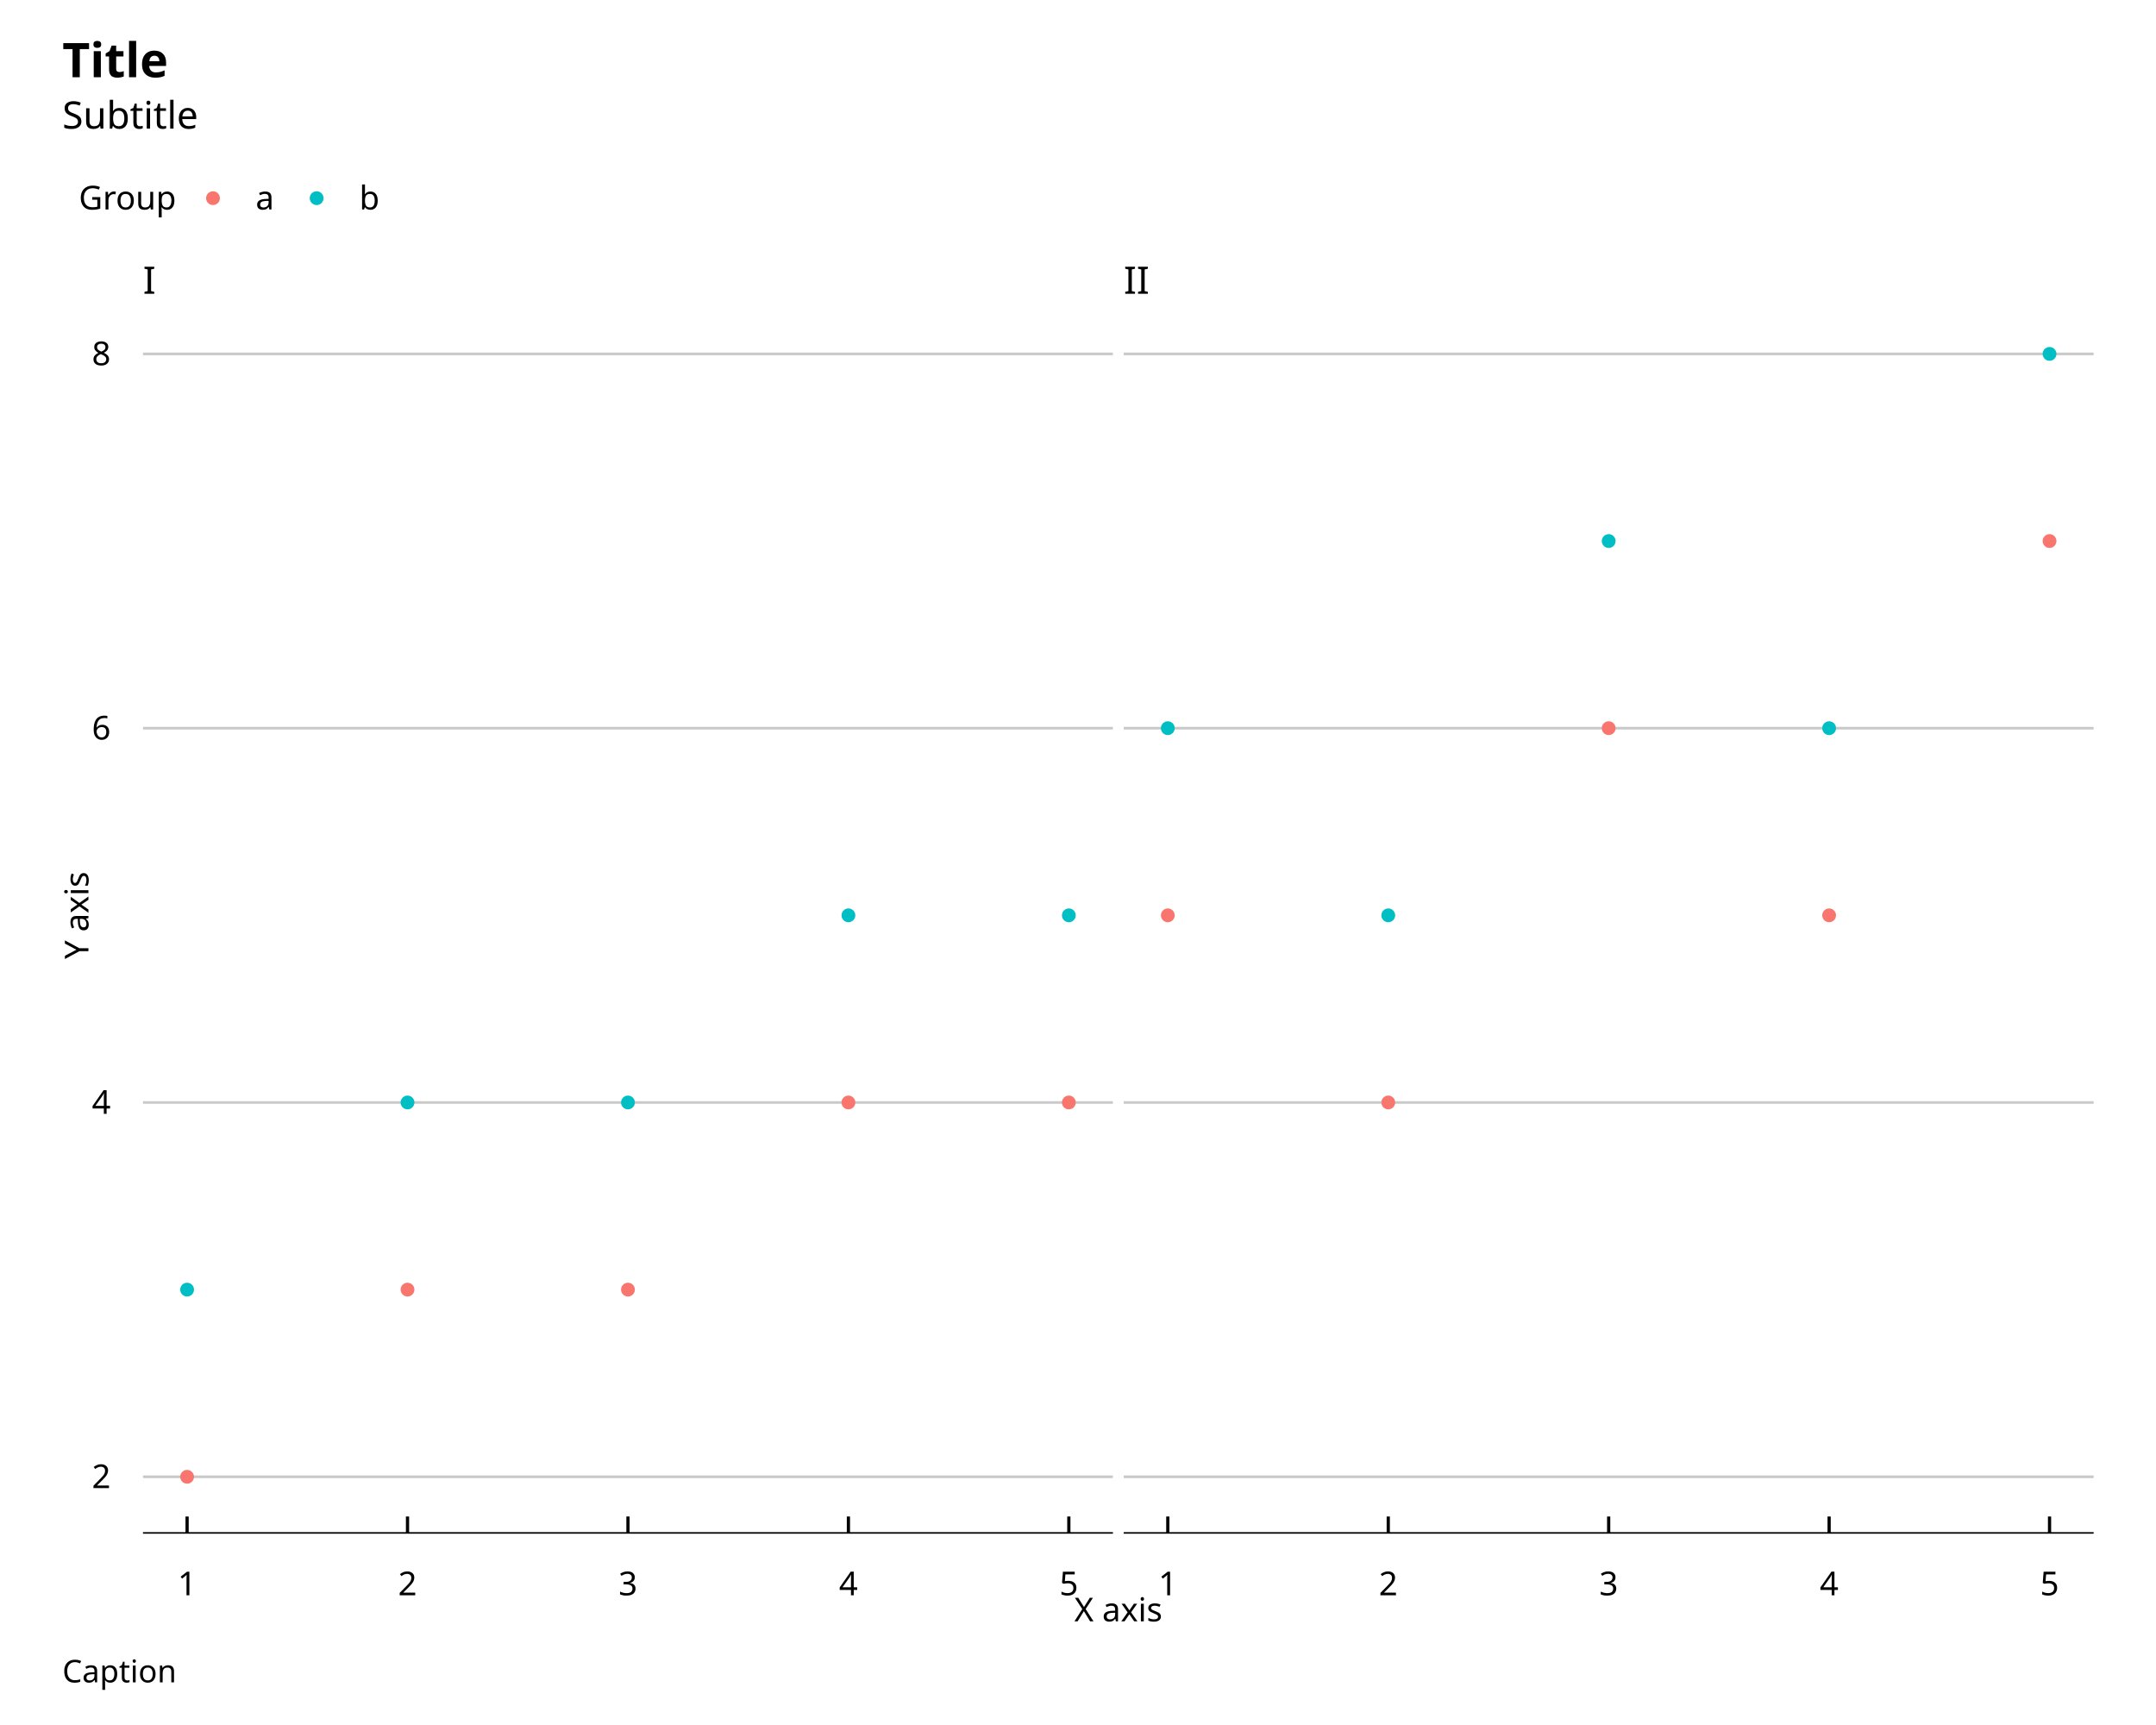
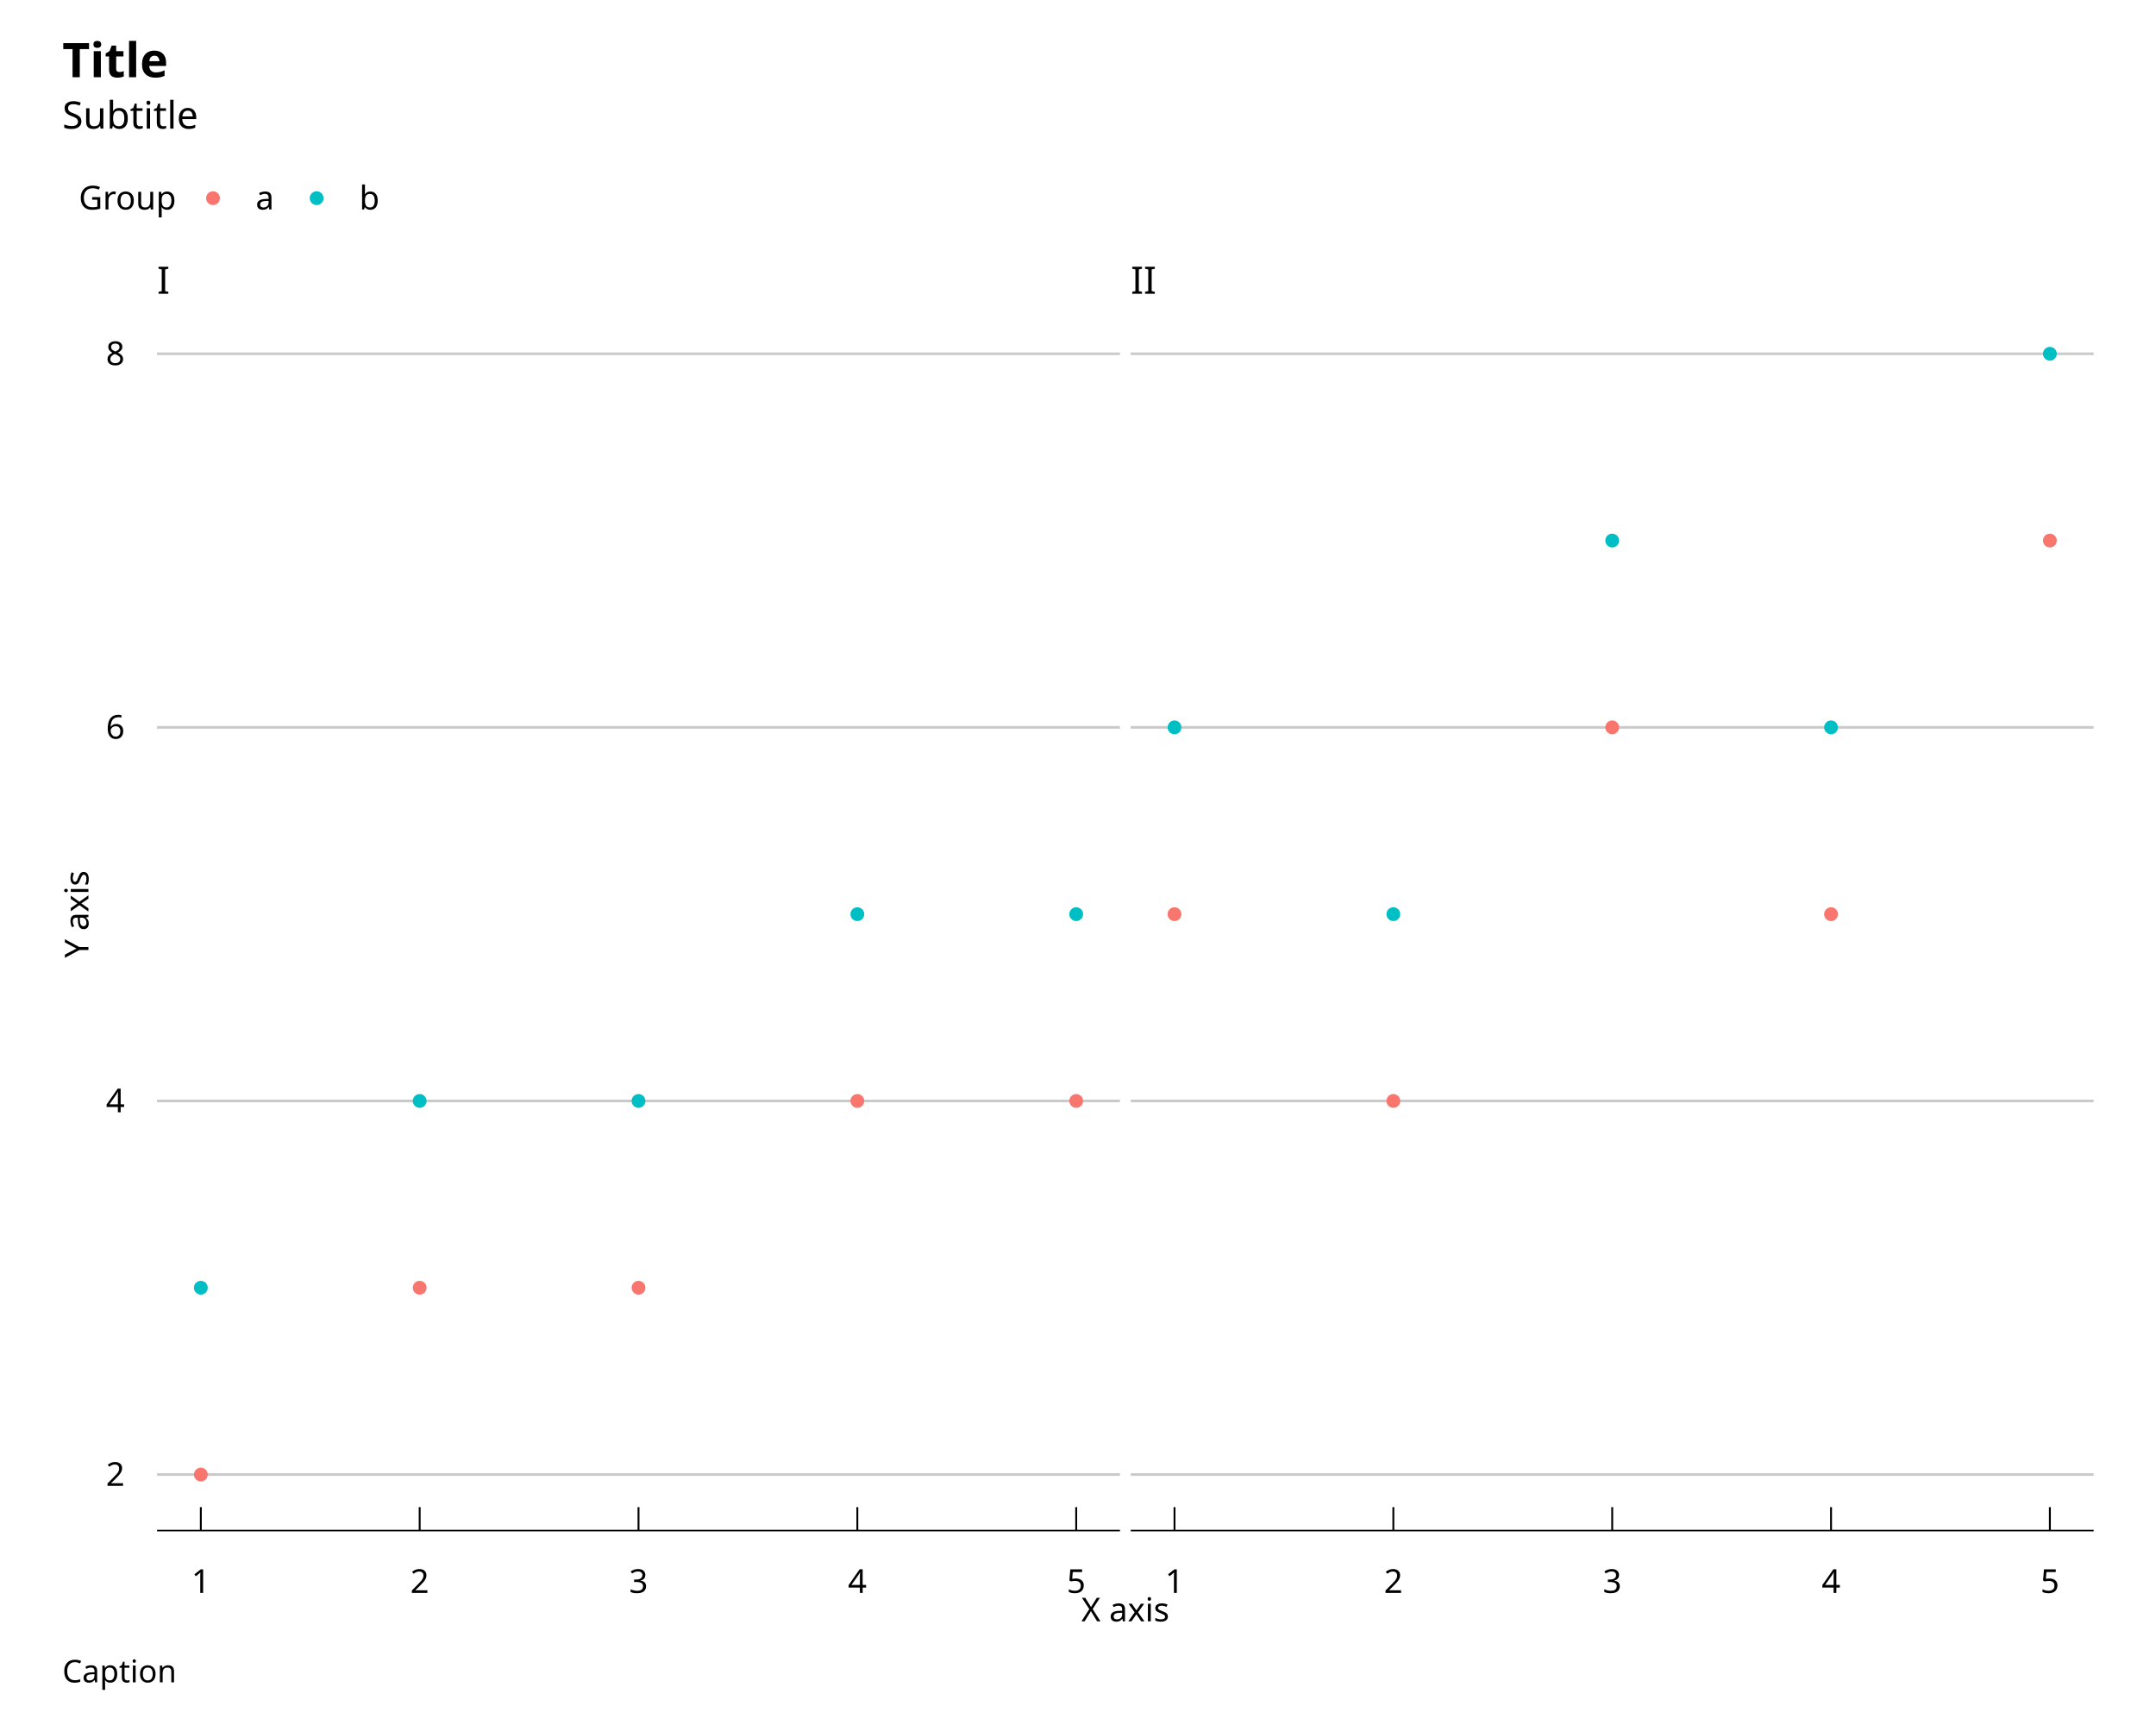
<svg xmlns="http://www.w3.org/2000/svg" class="svglite" data-engine-version="2.0" width="720.00pt" height="576.00pt" viewBox="0 0 720.00 576.00">
  <defs>
    <style type="text/css">
    .svglite line, .svglite polyline, .svglite polygon, .svglite path, .svglite rect, .svglite circle {
      fill: none;
      stroke: #000000;
      stroke-linecap: round;
      stroke-linejoin: round;
      stroke-miterlimit: 10.00;
    }
  </style>
  </defs>
  <rect width="100%" height="100%" style="stroke: none; fill: #FFFFFF;" />
  <defs>
    <clipPath id="cpMC4wMHw3MjAuMDB8MC4wMHw1NzYuMDA=">
      <rect x="0.00" y="0.00" width="720.00" height="576.00" />
    </clipPath>
  </defs>
  <g clip-path="url(#cpMC4wMHw3MjAuMDB8MC4wMHw1NzYuMDA=)">
-     <rect x="-0" y="0.00" width="720.00" height="576.00" style="stroke-width: 1.07; stroke: none; fill: #FFFFFF;" />
+     <rect x="0.00" y="0.00" width="720.00" height="576.00" style="stroke-width: 1.07; stroke: none; fill: #FFFFFF;" />
  </g>
  <defs>
-     <clipPath id="cpNDcuNzV8MzcxLjY3fDk5LjQyfDUxMS44Ng==">
-       <rect x="47.75" y="99.42" width="323.91" height="412.45" />
+     <clipPath id="cpNTIuNDV8Mzc0LjAxfDk5LjQyfDUxMS4wOA==">
+       <rect x="52.45" y="99.42" width="321.56" height="411.66" />
    </clipPath>
  </defs>
-   <g clip-path="url(#cpNDcuNzV8MzcxLjY3fDk5LjQyfDUxMS44Ng==)">
-     <rect x="47.75" y="99.42" width="323.91" height="412.45" style="stroke-width: 1.07; stroke: none; fill: #FFFFFF;" />
-     <polyline points="47.75,493.12 371.67,493.12 " style="stroke-width: 0.88; stroke: #C9C9C9; stroke-linecap: butt;" />
-     <polyline points="47.75,368.13 371.67,368.13 " style="stroke-width: 0.88; stroke: #C9C9C9; stroke-linecap: butt;" />
-     <polyline points="47.75,243.15 371.67,243.15 " style="stroke-width: 0.88; stroke: #C9C9C9; stroke-linecap: butt;" />
-     <polyline points="47.75,118.17 371.67,118.17 " style="stroke-width: 0.88; stroke: #C9C9C9; stroke-linecap: butt;" />
-     <circle cx="62.48" cy="493.12" r="1.95" style="stroke-width: 0.71; stroke: #F8766D; fill: #F8766D;" />
-     <circle cx="209.71" cy="430.62" r="1.95" style="stroke-width: 0.71; stroke: #F8766D; fill: #F8766D;" />
-     <circle cx="356.94" cy="368.13" r="1.95" style="stroke-width: 0.71; stroke: #F8766D; fill: #F8766D;" />
-     <circle cx="136.09" cy="430.62" r="1.95" style="stroke-width: 0.71; stroke: #F8766D; fill: #F8766D;" />
-     <circle cx="283.33" cy="368.13" r="1.95" style="stroke-width: 0.71; stroke: #F8766D; fill: #F8766D;" />
-     <circle cx="62.48" cy="430.62" r="1.95" style="stroke-width: 0.71; stroke: #00BFC4; fill: #00BFC4;" />
-     <circle cx="209.71" cy="368.13" r="1.95" style="stroke-width: 0.71; stroke: #00BFC4; fill: #00BFC4;" />
-     <circle cx="356.94" cy="305.64" r="1.95" style="stroke-width: 0.71; stroke: #00BFC4; fill: #00BFC4;" />
-     <circle cx="136.09" cy="368.13" r="1.95" style="stroke-width: 0.71; stroke: #00BFC4; fill: #00BFC4;" />
-     <circle cx="283.33" cy="305.64" r="1.95" style="stroke-width: 0.71; stroke: #00BFC4; fill: #00BFC4;" />
+   <g clip-path="url(#cpNTIuNDV8Mzc0LjAxfDk5LjQyfDUxMS4wOA==)">
+     <rect x="52.45" y="99.42" width="321.56" height="411.66" style="stroke-width: 1.07; stroke: none; fill: #FFFFFF;" />
+     <polyline points="52.45,492.37 374.01,492.37 " style="stroke-width: 0.88; stroke: #C9C9C9; stroke-linecap: butt;" />
+     <polyline points="52.45,367.62 374.01,367.62 " style="stroke-width: 0.88; stroke: #C9C9C9; stroke-linecap: butt;" />
+     <polyline points="52.45,242.88 374.01,242.88 " style="stroke-width: 0.88; stroke: #C9C9C9; stroke-linecap: butt;" />
+     <polyline points="52.45,118.13 374.01,118.13 " style="stroke-width: 0.88; stroke: #C9C9C9; stroke-linecap: butt;" />
+     <circle cx="67.07" cy="492.37" r="1.95" style="stroke-width: 0.71; stroke: #F8766D; fill: #F8766D;" />
+     <circle cx="213.23" cy="429.99" r="1.95" style="stroke-width: 0.71; stroke: #F8766D; fill: #F8766D;" />
+     <circle cx="359.40" cy="367.62" r="1.95" style="stroke-width: 0.71; stroke: #F8766D; fill: #F8766D;" />
+     <circle cx="140.15" cy="429.99" r="1.95" style="stroke-width: 0.71; stroke: #F8766D; fill: #F8766D;" />
+     <circle cx="286.31" cy="367.62" r="1.95" style="stroke-width: 0.71; stroke: #F8766D; fill: #F8766D;" />
+     <circle cx="67.07" cy="429.99" r="1.95" style="stroke-width: 0.71; stroke: #00BFC4; fill: #00BFC4;" />
+     <circle cx="213.23" cy="367.62" r="1.95" style="stroke-width: 0.71; stroke: #00BFC4; fill: #00BFC4;" />
+     <circle cx="359.40" cy="305.25" r="1.95" style="stroke-width: 0.71; stroke: #00BFC4; fill: #00BFC4;" />
+     <circle cx="140.15" cy="367.62" r="1.95" style="stroke-width: 0.71; stroke: #00BFC4; fill: #00BFC4;" />
+     <circle cx="286.31" cy="305.25" r="1.95" style="stroke-width: 0.71; stroke: #00BFC4; fill: #00BFC4;" />
  </g>
  <g clip-path="url(#cpMC4wMHw3MjAuMDB8MC4wMHw1NzYuMDA=)">
</g>
  <defs>
-     <clipPath id="cpMzc1LjI3fDY5OS4xOHw5OS40Mnw1MTEuODY=">
-       <rect x="375.27" y="99.42" width="323.91" height="412.45" />
+     <clipPath id="cpMzc3LjYxfDY5OS4xOHw5OS40Mnw1MTEuMDg=">
+       <rect x="377.61" y="99.42" width="321.56" height="411.66" />
    </clipPath>
  </defs>
-   <g clip-path="url(#cpMzc1LjI3fDY5OS4xOHw5OS40Mnw1MTEuODY=)">
-     <rect x="375.27" y="99.42" width="323.91" height="412.45" style="stroke-width: 1.07; stroke: none; fill: #FFFFFF;" />
-     <polyline points="375.27,493.12 699.18,493.12 " style="stroke-width: 0.88; stroke: #C9C9C9; stroke-linecap: butt;" />
-     <polyline points="375.27,368.13 699.18,368.13 " style="stroke-width: 0.88; stroke: #C9C9C9; stroke-linecap: butt;" />
-     <polyline points="375.27,243.15 699.18,243.15 " style="stroke-width: 0.88; stroke: #C9C9C9; stroke-linecap: butt;" />
-     <polyline points="375.27,118.17 699.18,118.17 " style="stroke-width: 0.88; stroke: #C9C9C9; stroke-linecap: butt;" />
-     <circle cx="463.61" cy="368.13" r="1.95" style="stroke-width: 0.71; stroke: #F8766D; fill: #F8766D;" />
-     <circle cx="610.84" cy="305.64" r="1.95" style="stroke-width: 0.71; stroke: #F8766D; fill: #F8766D;" />
-     <circle cx="389.99" cy="305.64" r="1.95" style="stroke-width: 0.71; stroke: #F8766D; fill: #F8766D;" />
-     <circle cx="537.22" cy="243.15" r="1.95" style="stroke-width: 0.71; stroke: #F8766D; fill: #F8766D;" />
-     <circle cx="684.45" cy="180.66" r="1.95" style="stroke-width: 0.71; stroke: #F8766D; fill: #F8766D;" />
-     <circle cx="463.61" cy="305.64" r="1.95" style="stroke-width: 0.71; stroke: #00BFC4; fill: #00BFC4;" />
-     <circle cx="610.84" cy="243.15" r="1.95" style="stroke-width: 0.71; stroke: #00BFC4; fill: #00BFC4;" />
-     <circle cx="389.99" cy="243.15" r="1.95" style="stroke-width: 0.71; stroke: #00BFC4; fill: #00BFC4;" />
-     <circle cx="537.22" cy="180.66" r="1.95" style="stroke-width: 0.71; stroke: #00BFC4; fill: #00BFC4;" />
-     <circle cx="684.45" cy="118.17" r="1.95" style="stroke-width: 0.71; stroke: #00BFC4; fill: #00BFC4;" />
+   <g clip-path="url(#cpMzc3LjYxfDY5OS4xOHw5OS40Mnw1MTEuMDg=)">
+     <rect x="377.61" y="99.42" width="321.56" height="411.66" style="stroke-width: 1.07; stroke: none; fill: #FFFFFF;" />
+     <polyline points="377.61,492.37 699.18,492.37 " style="stroke-width: 0.88; stroke: #C9C9C9; stroke-linecap: butt;" />
+     <polyline points="377.61,367.62 699.18,367.62 " style="stroke-width: 0.88; stroke: #C9C9C9; stroke-linecap: butt;" />
+     <polyline points="377.61,242.88 699.18,242.88 " style="stroke-width: 0.88; stroke: #C9C9C9; stroke-linecap: butt;" />
+     <polyline points="377.61,118.13 699.18,118.13 " style="stroke-width: 0.88; stroke: #C9C9C9; stroke-linecap: butt;" />
+     <circle cx="465.31" cy="367.62" r="1.95" style="stroke-width: 0.71; stroke: #F8766D; fill: #F8766D;" />
+     <circle cx="611.48" cy="305.25" r="1.95" style="stroke-width: 0.71; stroke: #F8766D; fill: #F8766D;" />
+     <circle cx="392.23" cy="305.25" r="1.95" style="stroke-width: 0.71; stroke: #F8766D; fill: #F8766D;" />
+     <circle cx="538.40" cy="242.88" r="1.95" style="stroke-width: 0.71; stroke: #F8766D; fill: #F8766D;" />
+     <circle cx="684.56" cy="180.50" r="1.95" style="stroke-width: 0.71; stroke: #F8766D; fill: #F8766D;" />
+     <circle cx="465.31" cy="305.25" r="1.95" style="stroke-width: 0.71; stroke: #00BFC4; fill: #00BFC4;" />
+     <circle cx="611.48" cy="242.88" r="1.95" style="stroke-width: 0.71; stroke: #00BFC4; fill: #00BFC4;" />
+     <circle cx="392.23" cy="242.88" r="1.95" style="stroke-width: 0.71; stroke: #00BFC4; fill: #00BFC4;" />
+     <circle cx="538.40" cy="180.50" r="1.95" style="stroke-width: 0.71; stroke: #00BFC4; fill: #00BFC4;" />
+     <circle cx="684.56" cy="118.13" r="1.95" style="stroke-width: 0.71; stroke: #00BFC4; fill: #00BFC4;" />
  </g>
  <g clip-path="url(#cpMC4wMHw3MjAuMDB8MC4wMHw1NzYuMDA=)">
</g>
  <defs>
-     <clipPath id="cpNDcuNzV8MzcxLjY3fDg4LjA5fDk5LjQy">
-       <rect x="47.75" y="88.09" width="323.91" height="11.33" />
+     <clipPath id="cpNTIuNDV8Mzc0LjAxfDg4LjA5fDk5LjQy">
+       <rect x="52.45" y="88.09" width="321.56" height="11.33" />
    </clipPath>
  </defs>
-   <g clip-path="url(#cpNDcuNzV8MzcxLjY3fDg4LjA5fDk5LjQy)">
-     <rect x="47.75" y="88.09" width="323.91" height="11.33" style="stroke-width: 1.07; stroke: none; fill: #FFFFFF;" />
-     <text x="47.75" y="98.10" style="font-size: 12.65px; font-family: sans;" textLength="3.51px" lengthAdjust="spacingAndGlyphs">I</text>
+   <g clip-path="url(#cpNTIuNDV8Mzc0LjAxfDg4LjA5fDk5LjQy)">
+     <rect x="52.45" y="88.09" width="321.56" height="11.33" style="stroke-width: 1.07; stroke: none; fill: #FFFFFF;" />
+     <text x="52.45" y="98.10" style="font-size: 12.65px; font-family: sans;" textLength="3.51px" lengthAdjust="spacingAndGlyphs">I</text>
  </g>
  <g clip-path="url(#cpMC4wMHw3MjAuMDB8MC4wMHw1NzYuMDA=)">
</g>
  <defs>
-     <clipPath id="cpMzc1LjI3fDY5OS4xOHw4OC4wOXw5OS40Mg==">
-       <rect x="375.27" y="88.09" width="323.91" height="11.33" />
+     <clipPath id="cpMzc3LjYxfDY5OS4xOHw4OC4wOXw5OS40Mg==">
+       <rect x="377.61" y="88.09" width="321.56" height="11.33" />
    </clipPath>
  </defs>
-   <g clip-path="url(#cpMzc1LjI3fDY5OS4xOHw4OC4wOXw5OS40Mg==)">
-     <rect x="375.27" y="88.09" width="323.91" height="11.33" style="stroke-width: 1.07; stroke: none; fill: #FFFFFF;" />
-     <text x="375.27" y="98.10" style="font-size: 12.65px; font-family: sans;" textLength="7.03px" lengthAdjust="spacingAndGlyphs">II</text>
+   <g clip-path="url(#cpMzc3LjYxfDY5OS4xOHw4OC4wOXw5OS40Mg==)">
+     <rect x="377.61" y="88.09" width="321.56" height="11.33" style="stroke-width: 1.07; stroke: none; fill: #FFFFFF;" />
+     <text x="377.61" y="98.10" style="font-size: 12.65px; font-family: sans;" textLength="7.03px" lengthAdjust="spacingAndGlyphs">II</text>
  </g>
  <g clip-path="url(#cpMC4wMHw3MjAuMDB8MC4wMHw1NzYuMDA=)">
-     <polyline points="47.75,511.86 371.67,511.86 " style="stroke-width: 0.51; stroke-linecap: butt;" />
-     <polyline points="62.48,506.38 62.48,511.86 " style="stroke-width: 1.07; stroke-linecap: butt;" />
-     <polyline points="136.09,506.38 136.09,511.86 " style="stroke-width: 1.07; stroke-linecap: butt;" />
-     <polyline points="209.71,506.38 209.71,511.86 " style="stroke-width: 1.07; stroke-linecap: butt;" />
-     <polyline points="283.33,506.38 283.33,511.86 " style="stroke-width: 1.07; stroke-linecap: butt;" />
-     <polyline points="356.94,506.38 356.94,511.86 " style="stroke-width: 1.07; stroke-linecap: butt;" />
-     <text x="62.48" y="532.68" text-anchor="middle" style="font-size: 11.00px; font-family: sans;" textLength="6.12px" lengthAdjust="spacingAndGlyphs">1</text>
-     <text x="136.09" y="532.68" text-anchor="middle" style="font-size: 11.00px; font-family: sans;" textLength="6.12px" lengthAdjust="spacingAndGlyphs">2</text>
-     <text x="209.71" y="532.68" text-anchor="middle" style="font-size: 11.00px; font-family: sans;" textLength="6.12px" lengthAdjust="spacingAndGlyphs">3</text>
-     <text x="283.33" y="532.68" text-anchor="middle" style="font-size: 11.00px; font-family: sans;" textLength="6.12px" lengthAdjust="spacingAndGlyphs">4</text>
-     <text x="356.94" y="532.68" text-anchor="middle" style="font-size: 11.00px; font-family: sans;" textLength="6.12px" lengthAdjust="spacingAndGlyphs">5</text>
-     <polyline points="375.27,511.86 699.18,511.86 " style="stroke-width: 0.51; stroke-linecap: butt;" />
-     <polyline points="389.99,506.38 389.99,511.86 " style="stroke-width: 1.07; stroke-linecap: butt;" />
-     <polyline points="463.61,506.38 463.61,511.86 " style="stroke-width: 1.07; stroke-linecap: butt;" />
-     <polyline points="537.22,506.38 537.22,511.86 " style="stroke-width: 1.07; stroke-linecap: butt;" />
-     <polyline points="610.84,506.38 610.84,511.86 " style="stroke-width: 1.07; stroke-linecap: butt;" />
-     <polyline points="684.45,506.38 684.45,511.86 " style="stroke-width: 1.07; stroke-linecap: butt;" />
-     <text x="389.99" y="532.68" text-anchor="middle" style="font-size: 11.00px; font-family: sans;" textLength="6.12px" lengthAdjust="spacingAndGlyphs">1</text>
-     <text x="463.61" y="532.68" text-anchor="middle" style="font-size: 11.00px; font-family: sans;" textLength="6.12px" lengthAdjust="spacingAndGlyphs">2</text>
-     <text x="537.22" y="532.68" text-anchor="middle" style="font-size: 11.00px; font-family: sans;" textLength="6.12px" lengthAdjust="spacingAndGlyphs">3</text>
-     <text x="610.84" y="532.68" text-anchor="middle" style="font-size: 11.00px; font-family: sans;" textLength="6.12px" lengthAdjust="spacingAndGlyphs">4</text>
-     <text x="684.45" y="532.68" text-anchor="middle" style="font-size: 11.00px; font-family: sans;" textLength="6.12px" lengthAdjust="spacingAndGlyphs">5</text>
-     <text x="30.68" y="496.90" style="font-size: 11.00px; font-family: sans;" textLength="6.12px" lengthAdjust="spacingAndGlyphs">2</text>
-     <text x="30.68" y="371.92" style="font-size: 11.00px; font-family: sans;" textLength="6.12px" lengthAdjust="spacingAndGlyphs">4</text>
-     <text x="30.68" y="246.93" style="font-size: 11.00px; font-family: sans;" textLength="6.12px" lengthAdjust="spacingAndGlyphs">6</text>
-     <text x="30.68" y="121.95" style="font-size: 11.00px; font-family: sans;" textLength="6.12px" lengthAdjust="spacingAndGlyphs">8</text>
-     <text x="373.47" y="541.39" text-anchor="middle" style="font-size: 11.00px; font-family: sans;" textLength="29.96px" lengthAdjust="spacingAndGlyphs">X axis</text>
-     <text transform="translate(29.53,305.64) rotate(-90)" text-anchor="middle" style="font-size: 11.00px; font-family: sans;" textLength="29.96px" lengthAdjust="spacingAndGlyphs">Y axis</text>
+     <polyline points="52.45,511.08 374.01,511.08 " style="stroke-width: 0.51; stroke-linecap: butt;" />
+     <polyline points="67.07,503.25 67.07,511.08 " style="stroke-width: 0.63; stroke-linecap: butt;" />
+     <polyline points="140.15,503.25 140.15,511.08 " style="stroke-width: 0.63; stroke-linecap: butt;" />
+     <polyline points="213.23,503.25 213.23,511.08 " style="stroke-width: 0.63; stroke-linecap: butt;" />
+     <polyline points="286.31,503.25 286.31,511.08 " style="stroke-width: 0.63; stroke-linecap: butt;" />
+     <polyline points="359.40,503.25 359.40,511.08 " style="stroke-width: 0.63; stroke-linecap: butt;" />
+     <text x="67.07" y="531.89" text-anchor="middle" style="font-size: 11.00px; font-family: sans;" textLength="6.12px" lengthAdjust="spacingAndGlyphs">1</text>
+     <text x="140.15" y="531.89" text-anchor="middle" style="font-size: 11.00px; font-family: sans;" textLength="6.12px" lengthAdjust="spacingAndGlyphs">2</text>
+     <text x="213.23" y="531.89" text-anchor="middle" style="font-size: 11.00px; font-family: sans;" textLength="6.12px" lengthAdjust="spacingAndGlyphs">3</text>
+     <text x="286.31" y="531.89" text-anchor="middle" style="font-size: 11.00px; font-family: sans;" textLength="6.12px" lengthAdjust="spacingAndGlyphs">4</text>
+     <text x="359.40" y="531.89" text-anchor="middle" style="font-size: 11.00px; font-family: sans;" textLength="6.12px" lengthAdjust="spacingAndGlyphs">5</text>
+     <polyline points="377.61,511.08 699.18,511.08 " style="stroke-width: 0.51; stroke-linecap: butt;" />
+     <polyline points="392.23,503.25 392.23,511.08 " style="stroke-width: 0.63; stroke-linecap: butt;" />
+     <polyline points="465.31,503.25 465.31,511.08 " style="stroke-width: 0.63; stroke-linecap: butt;" />
+     <polyline points="538.40,503.25 538.40,511.08 " style="stroke-width: 0.63; stroke-linecap: butt;" />
+     <polyline points="611.48,503.25 611.48,511.08 " style="stroke-width: 0.63; stroke-linecap: butt;" />
+     <polyline points="684.56,503.25 684.56,511.08 " style="stroke-width: 0.63; stroke-linecap: butt;" />
+     <text x="392.23" y="531.89" text-anchor="middle" style="font-size: 11.00px; font-family: sans;" textLength="6.12px" lengthAdjust="spacingAndGlyphs">1</text>
+     <text x="465.31" y="531.89" text-anchor="middle" style="font-size: 11.00px; font-family: sans;" textLength="6.12px" lengthAdjust="spacingAndGlyphs">2</text>
+     <text x="538.40" y="531.89" text-anchor="middle" style="font-size: 11.00px; font-family: sans;" textLength="6.12px" lengthAdjust="spacingAndGlyphs">3</text>
+     <text x="611.48" y="531.89" text-anchor="middle" style="font-size: 11.00px; font-family: sans;" textLength="6.12px" lengthAdjust="spacingAndGlyphs">4</text>
+     <text x="684.56" y="531.89" text-anchor="middle" style="font-size: 11.00px; font-family: sans;" textLength="6.12px" lengthAdjust="spacingAndGlyphs">5</text>
+     <text x="35.37" y="496.15" style="font-size: 11.00px; font-family: sans;" textLength="6.12px" lengthAdjust="spacingAndGlyphs">2</text>
+     <text x="35.37" y="371.41" style="font-size: 11.00px; font-family: sans;" textLength="6.12px" lengthAdjust="spacingAndGlyphs">4</text>
+     <text x="35.37" y="246.66" style="font-size: 11.00px; font-family: sans;" textLength="6.12px" lengthAdjust="spacingAndGlyphs">6</text>
+     <text x="35.37" y="121.91" style="font-size: 11.00px; font-family: sans;" textLength="6.12px" lengthAdjust="spacingAndGlyphs">8</text>
+     <text x="375.81" y="541.39" text-anchor="middle" style="font-size: 11.00px; font-family: sans;" textLength="29.96px" lengthAdjust="spacingAndGlyphs">X axis</text>
+     <text transform="translate(29.53,305.25) rotate(-90)" text-anchor="middle" style="font-size: 11.00px; font-family: sans;" textLength="29.96px" lengthAdjust="spacingAndGlyphs">Y axis</text>
    <rect x="20.82" y="55.21" width="110.76" height="21.92" style="stroke-width: 1.07; stroke: none; fill: #FFFFFF;" />
    <text x="26.30" y="69.95" style="font-size: 11.00px; font-family: sans;" textLength="30.58px" lengthAdjust="spacingAndGlyphs">Group</text>
    <rect x="62.36" y="60.69" width="17.53" height="10.96" style="stroke-width: 1.07; stroke: none; fill: #FFFFFF;" />
    <circle cx="71.13" cy="66.17" r="1.95" style="stroke-width: 0.71; stroke: #F8766D; fill: #F8766D;" />
    <rect x="96.97" y="60.69" width="17.53" height="10.96" style="stroke-width: 1.07; stroke: none; fill: #FFFFFF;" />
    <circle cx="105.74" cy="66.17" r="1.95" style="stroke-width: 0.71; stroke: #00BFC4; fill: #00BFC4;" />
    <text x="85.37" y="69.95" style="font-size: 11.00px; font-family: sans;" textLength="6.12px" lengthAdjust="spacingAndGlyphs">a</text>
    <text x="119.98" y="69.95" style="font-size: 11.00px; font-family: sans;" textLength="6.12px" lengthAdjust="spacingAndGlyphs">b</text>
    <text x="20.82" y="42.94" style="font-size: 12.65px; font-family: sans;" textLength="42.19px" lengthAdjust="spacingAndGlyphs">Subtitle</text>
    <text x="20.82" y="25.78" style="font-size: 15.95px; font-weight: bold; font-family: sans;" textLength="30.13px" lengthAdjust="spacingAndGlyphs">Title</text>
    <text x="20.82" y="561.76" style="font-size: 10.45px; font-family: sans;" textLength="36.02px" lengthAdjust="spacingAndGlyphs">Caption</text>
  </g>
</svg>
